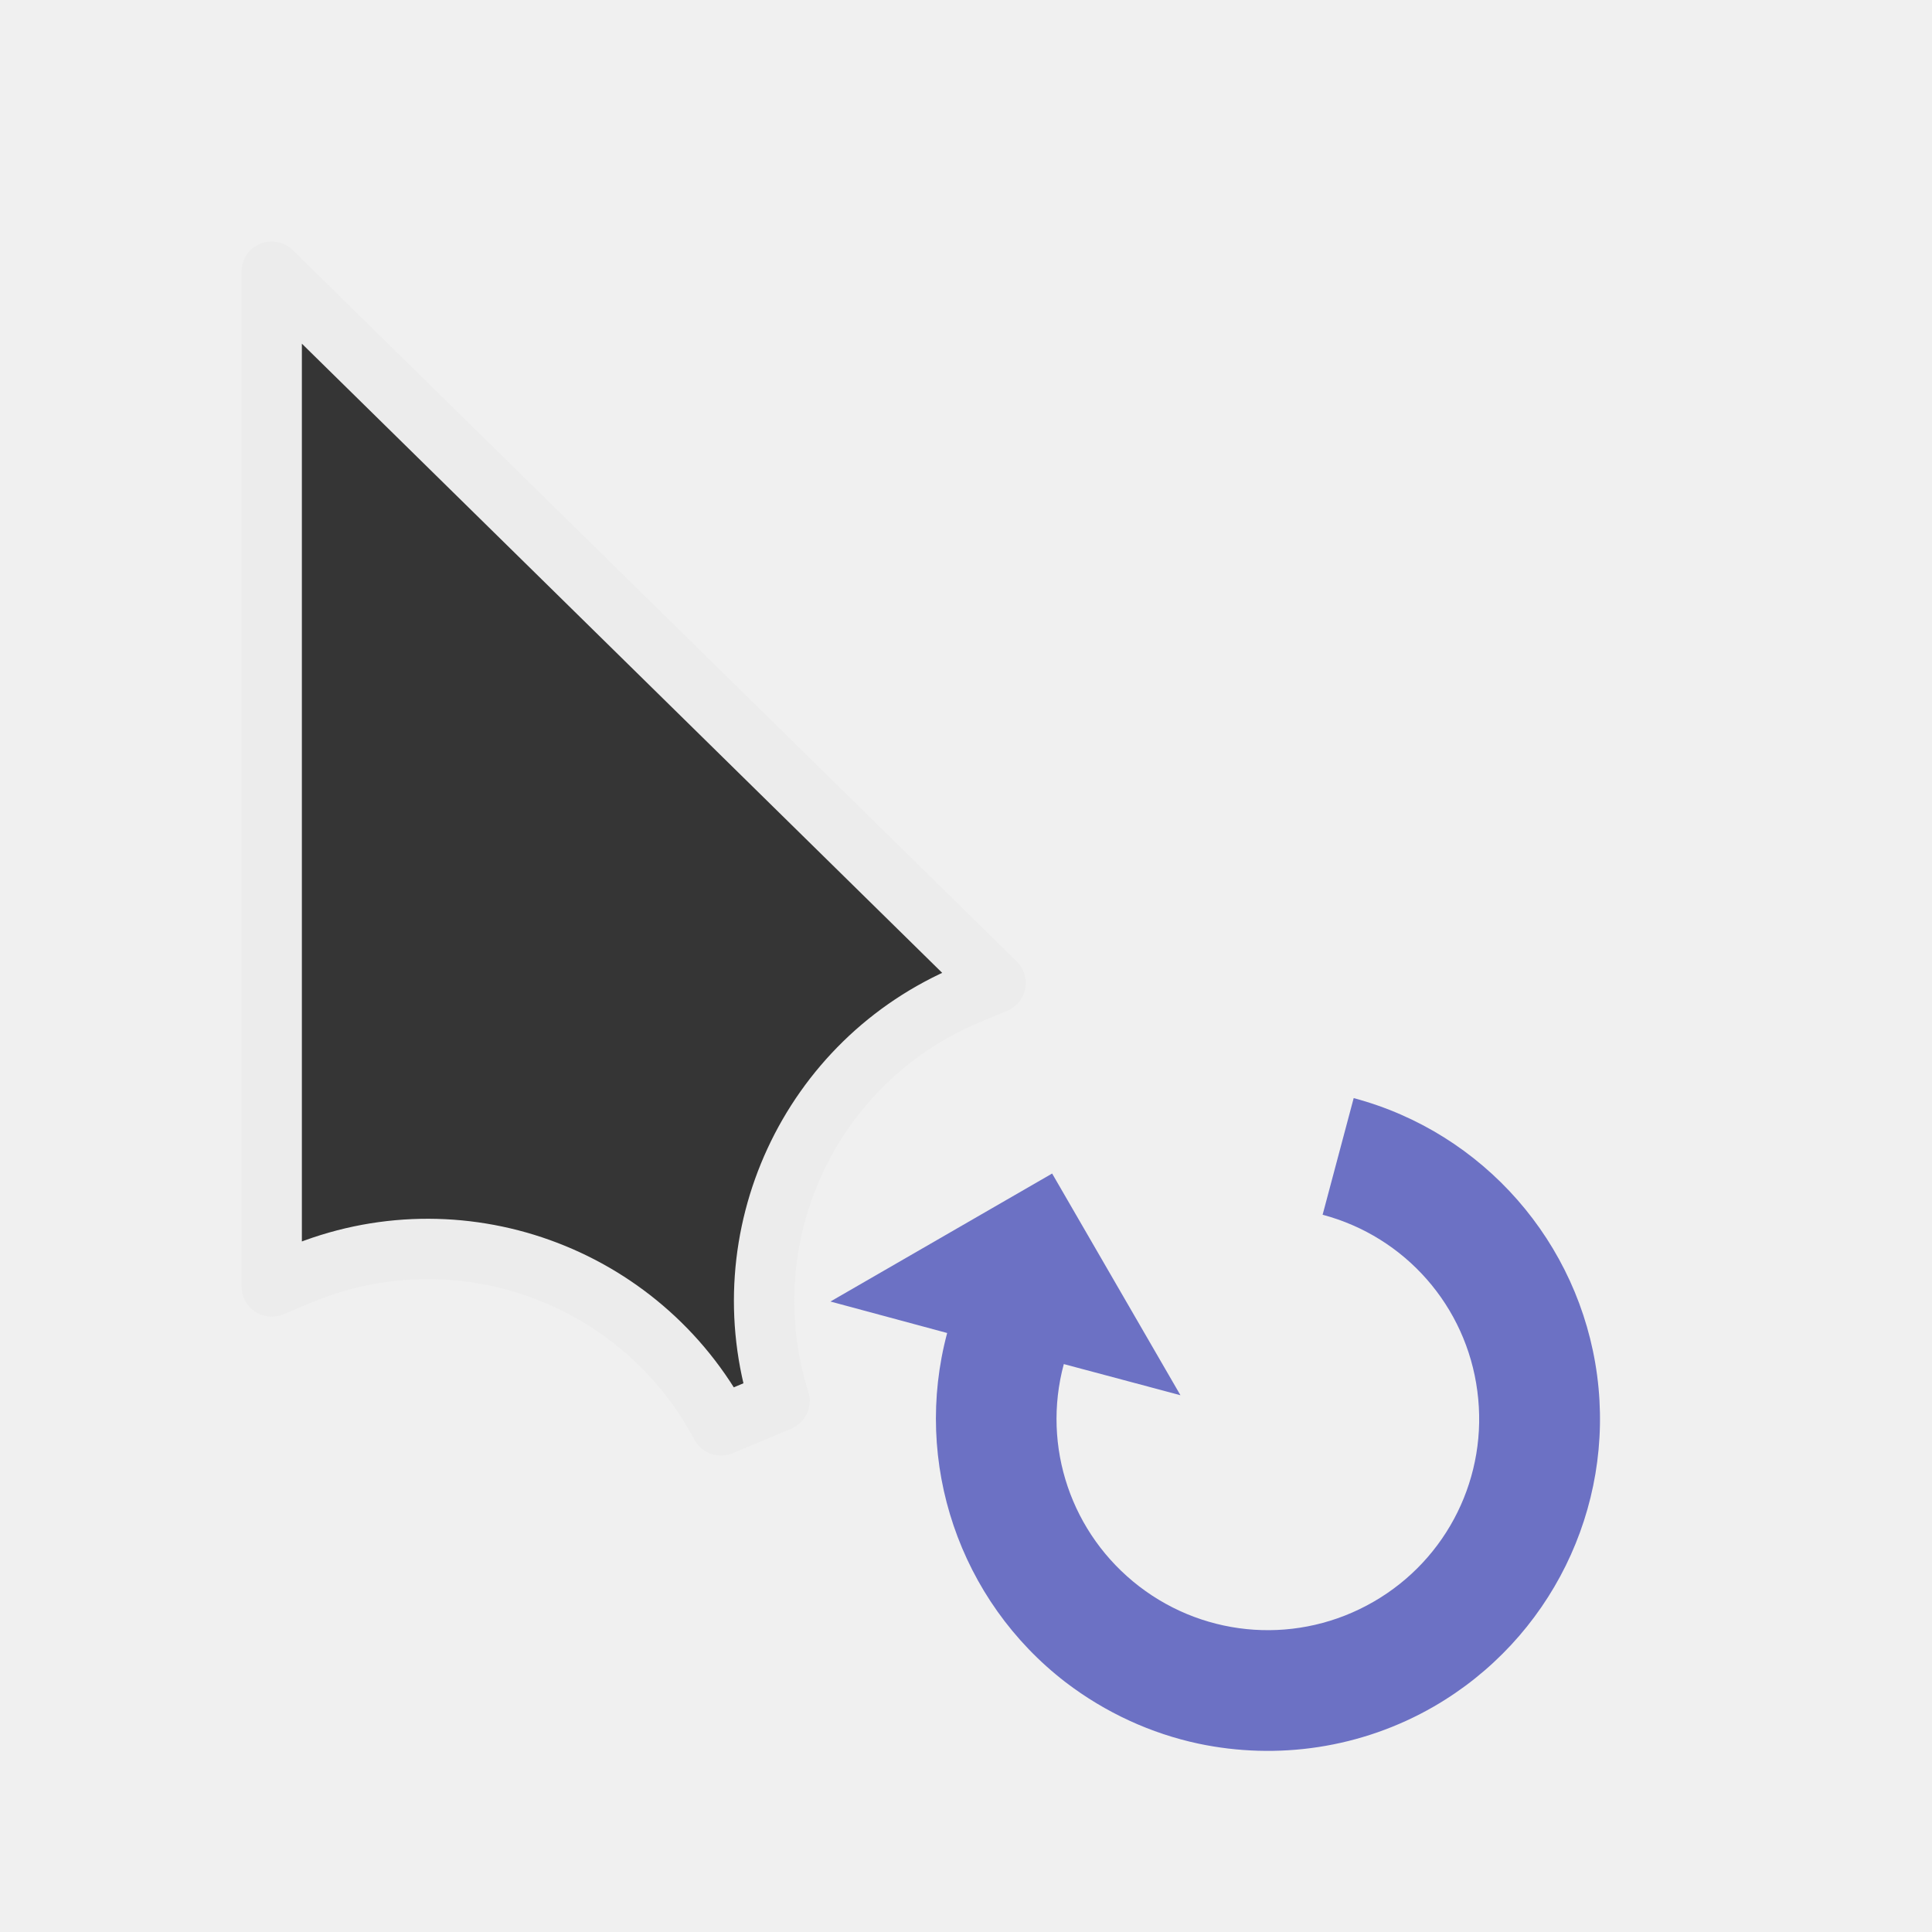
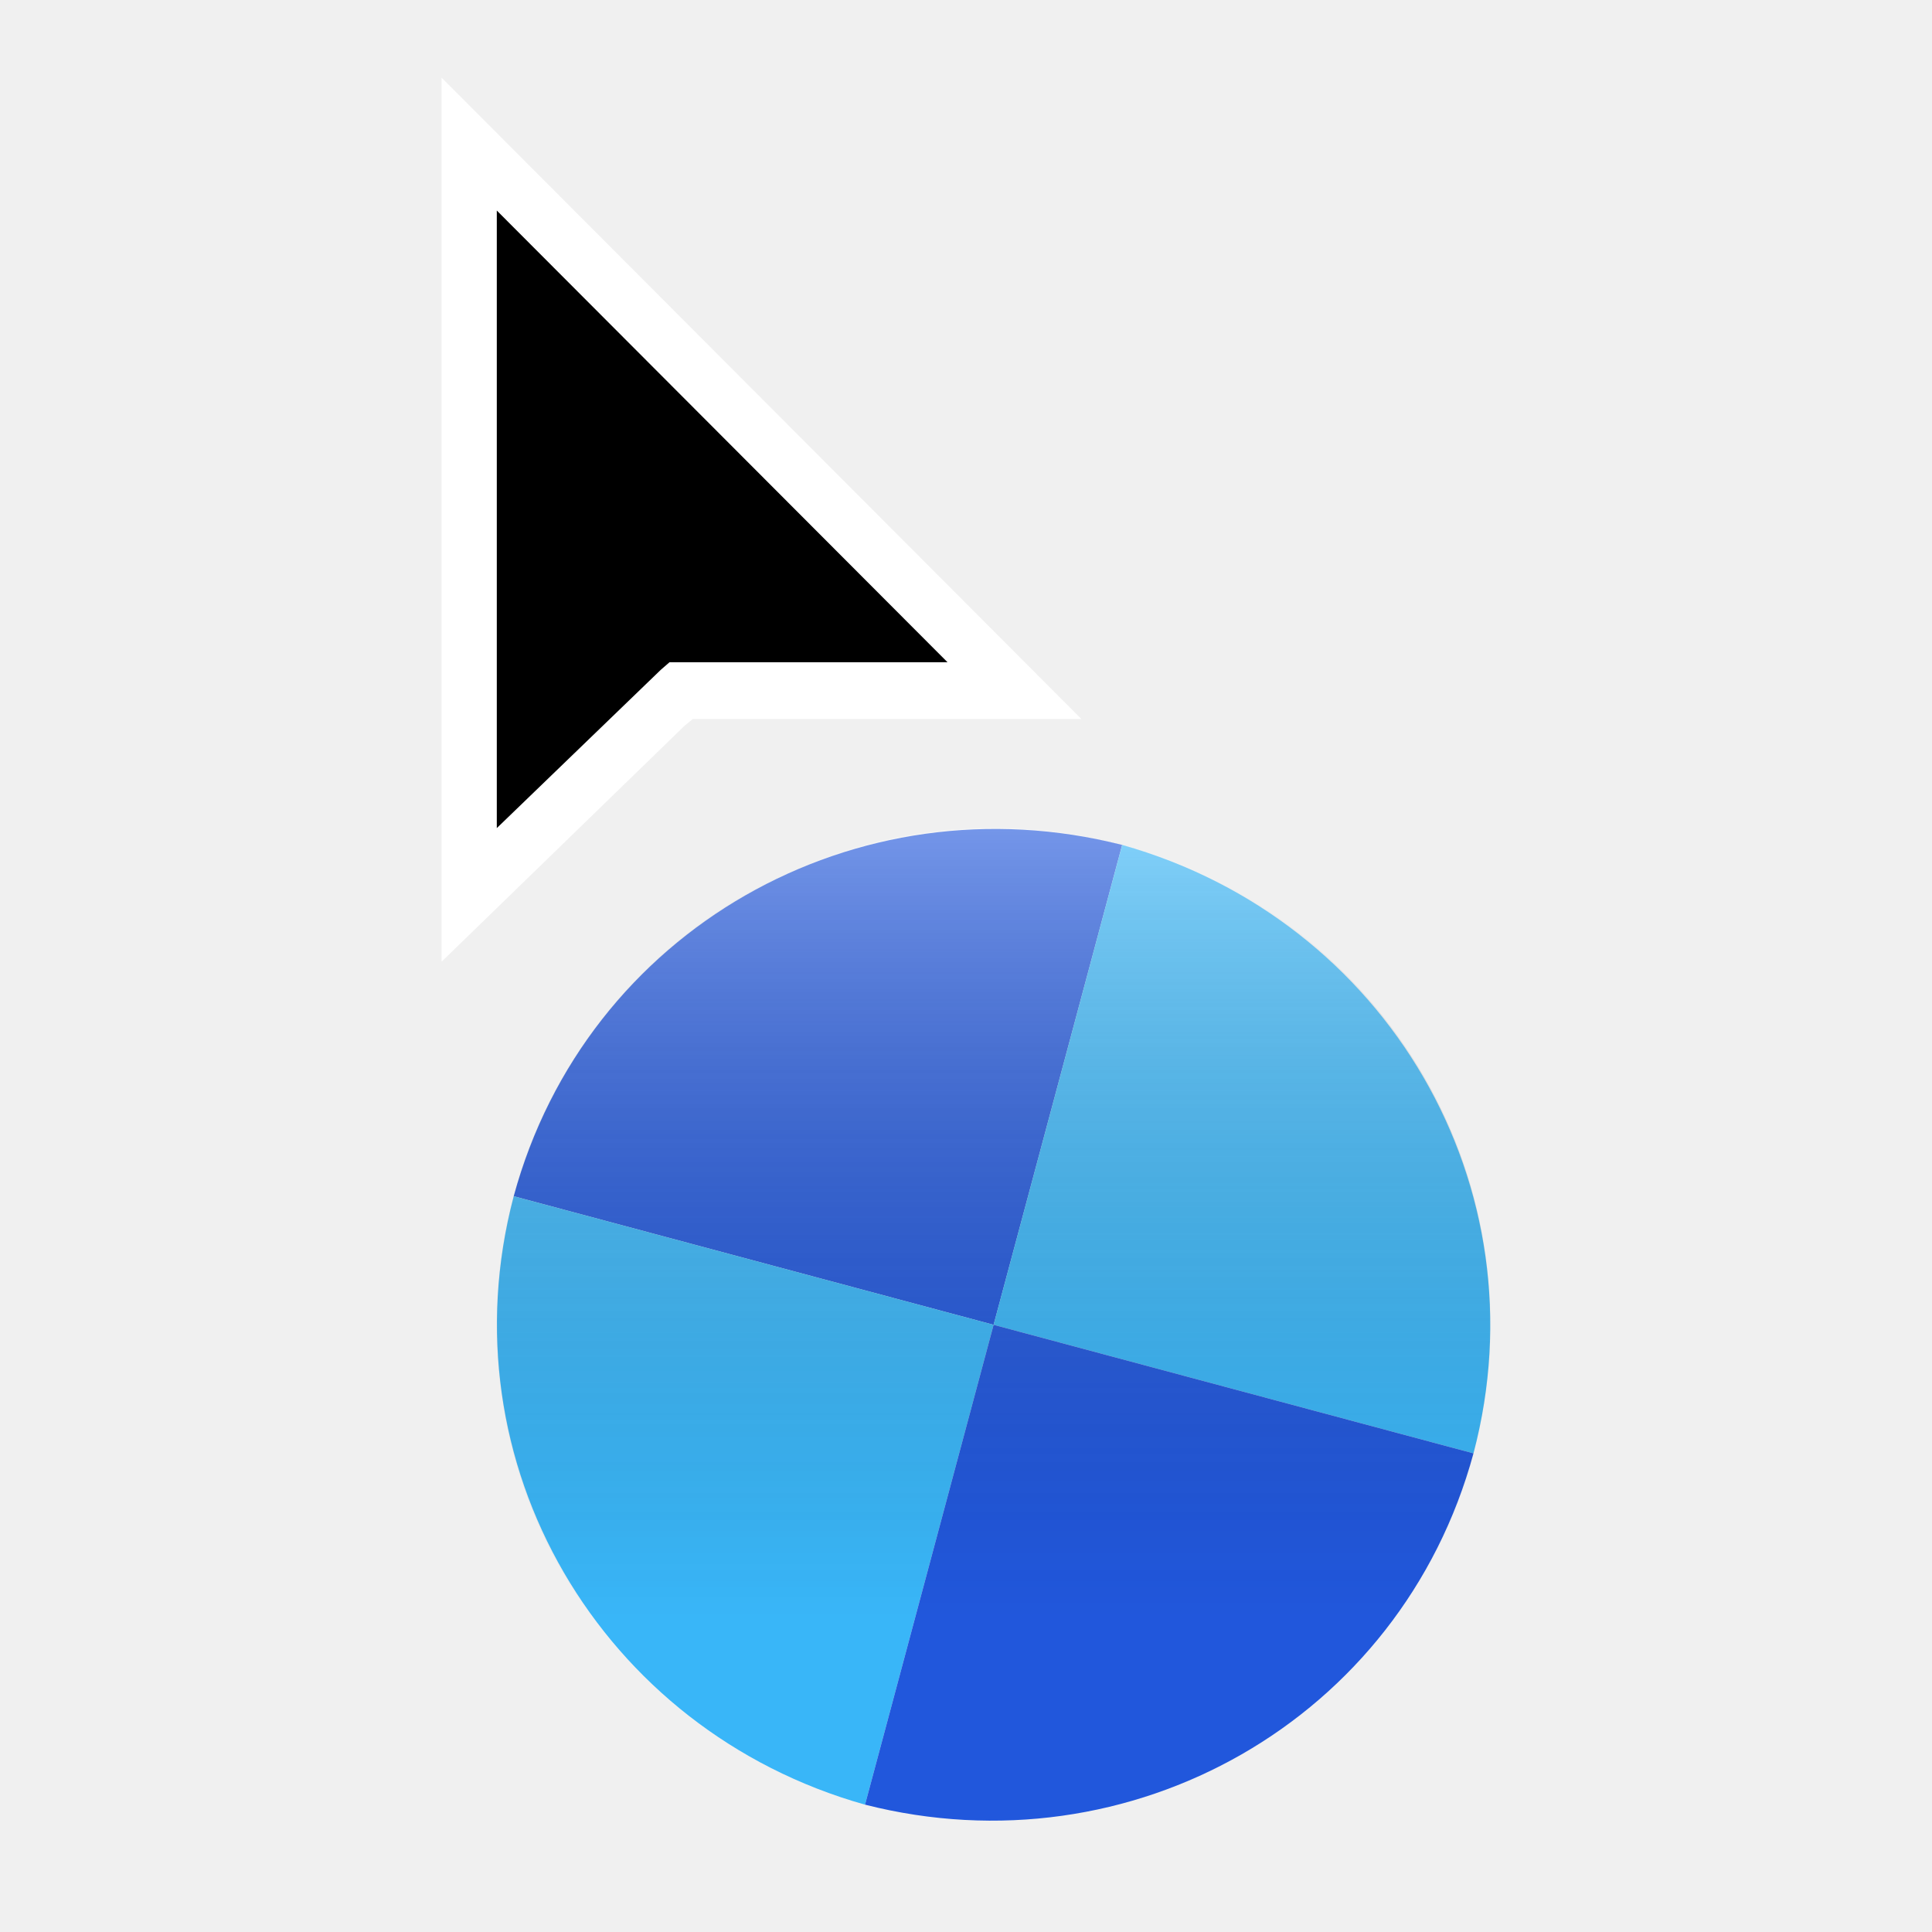
- <svg xmlns="http://www.w3.org/2000/svg" width="32px" height="32px" viewBox="0 0 24 24" version="1.1" id="svg2">
-   <defs id="defs11" />
-   <g id="surface1">
-     <path style="fill-rule:nonzero;fill:#353535;fill-opacity:1;stroke-width:2;stroke-linecap:butt;stroke-linejoin:round;stroke:#ececec;stroke-opacity:1;stroke-miterlimit:4;" d="M 9 9 L 9 42.615 L 9.927 42.229 C 15.167 40.031 21.219 42.198 23.885 47.219 L 25.823 46.406 C 24.115 40.979 26.812 35.146 32.052 32.948 L 32.979 32.562 Z M 9 9 " transform="matrix(0.375,0,0,0.375,0,0)" id="path5" />
-     <path style=" stroke:none;fill-rule:nonzero;fill:rgb(42.353%,44.314%,76.863%);fill-opacity:1;" d="M 14.887 21.66 C 15.867 21.867 16.91 21.719 17.812 21.199 C 19.258 20.363 20.059 18.738 19.84 17.086 C 19.621 15.434 18.426 14.07 16.816 13.641 L 16.43 15.09 C 17.457 15.363 18.215 16.227 18.352 17.281 C 18.492 18.336 17.984 19.367 17.062 19.898 C 16.141 20.43 14.996 20.355 14.152 19.707 C 13.309 19.059 12.938 17.973 13.215 16.945 L 14.664 17.332 L 13.07 14.578 L 10.316 16.168 L 11.766 16.559 C 11.336 18.168 11.918 19.883 13.238 20.898 C 13.734 21.277 14.301 21.535 14.887 21.66 Z M 14.887 21.66 " id="path7" />
+ <svg xmlns="http://www.w3.org/2000/svg" version="1.1" x="0" y="0" width="35" height="35" viewBox="0, 0, 35, 35">
+   <g id="Background">
+     <rect x="0" y="0" width="35" height="35" fill="#000000" fill-opacity="0" />
+   </g>
+   <defs>
+     <linearGradient id="Gradient_1" gradientUnits="userSpaceOnUse" x1="18" y1="15" x2="18" y2="33">
+       <stop offset="0" stop-color="#FFFFFF" stop-opacity="0.56" />
+       <stop offset="0.794" stop-color="#000000" stop-opacity="0" />
+     </linearGradient>
+   </defs>
+   <g id="Page-1">
+     <path d="M8,17.422 L8,1.407 L19.591,13.026 L12.55,13.026 L12.399,13.15 L8,17.422 z" fill="#FFFFFF" id="point-border" />
+     <path d="M9,3.814 L9,15.002 L11.969,12.136 L12.129,11.997 L17.165,11.997 L9,3.814 z" fill="#000000" id="point" />
+     <g>
+       <path d="M9.307,21.671 L9.307,21.67 C10.62,16.845 15.514,14.081 20.329,15.307 L20.329,15.307 L18,24 L9.307,21.671 z" fill="#2157DC" />
+       <path d="M26.693,26.329 L26.693,26.329 C27.969,21.494 25.113,16.653 20.33,15.307 L20.329,15.307 L18,24 L26.693,26.329 z" fill="#39B6F8" />
+       <path d="M9.307,21.671 L9.307,21.671 C8.031,26.506 10.887,31.347 15.67,32.693 L15.671,32.693 L18,24 L9.307,21.671 z" fill="#39B6F8" />
+       <path d="M26.693,26.329 L26.693,26.33 C25.38,31.155 20.486,33.919 15.671,32.693 L15.671,32.693 L18,24 L26.693,26.329 z" fill="#2157DC" />
+     </g>
+   </g>
+   <g id="Layer_2" opacity="0.665">
+     <path d="M18,33 C13.029,33 9,28.971 9,24 C9,19.029 13.029,15 18,15 C22.971,15 27,19.029 27,24 C27,28.971 22.971,33 18,33 z" fill="url(#Gradient_1)" />
  </g>
</svg>
